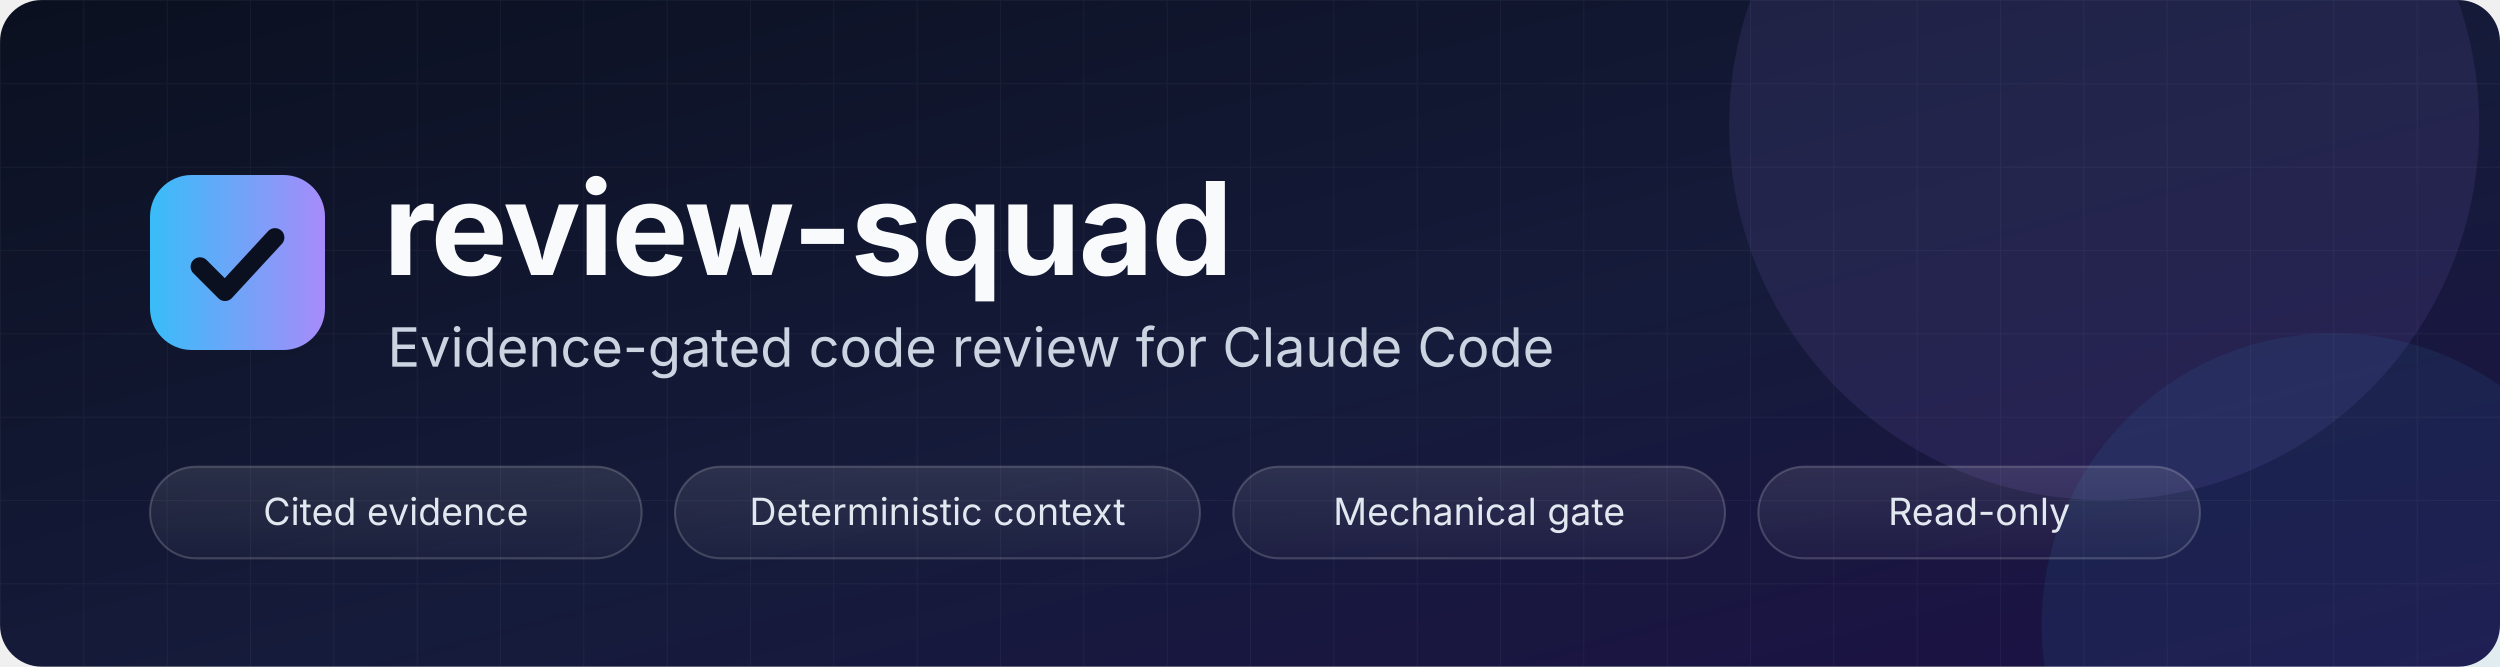
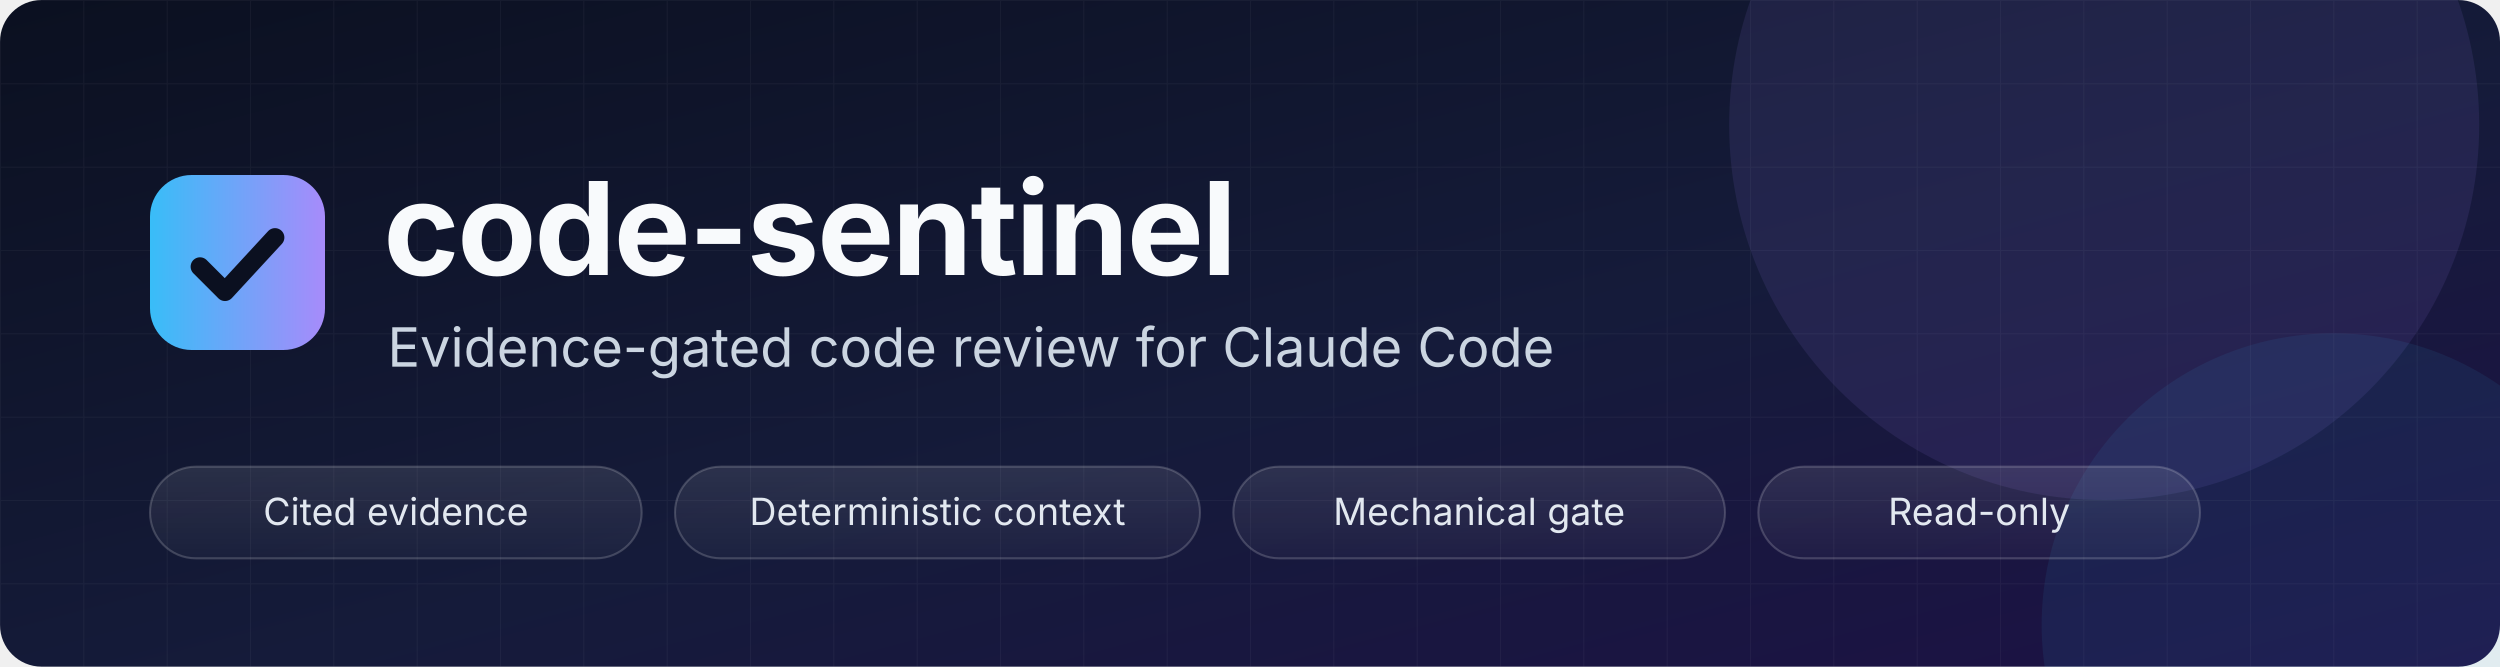
<svg xmlns="http://www.w3.org/2000/svg" width="1200" height="320" viewBox="0 0 1200 320" role="img" aria-labelledby="title desc">
  <defs>
    <linearGradient id="bg" x1="0" y1="0" x2="1" y2="1">
      <stop offset="0" stop-color="#0b1020" />
      <stop offset="0.55" stop-color="#151b3a" />
      <stop offset="1" stop-color="#1d1146" />
    </linearGradient>
    <linearGradient id="accent" x1="0" y1="0" x2="1" y2="0">
      <stop offset="0" stop-color="#38bdf8" />
      <stop offset="1" stop-color="#a78bfa" />
    </linearGradient>
    <linearGradient id="card" x1="0" y1="0" x2="0" y2="1">
      <stop offset="0" stop-color="#ffffff" stop-opacity="0.10" />
      <stop offset="1" stop-color="#ffffff" stop-opacity="0.03" />
    </linearGradient>
    <pattern id="grid" width="40" height="40" patternUnits="userSpaceOnUse">
      <path d="M40 0H0V40" fill="none" stroke="#ffffff" stroke-opacity="0.04" />
    </pattern>
  </defs>
  <rect width="1200" height="320" rx="20" fill="url(#bg)" />
  <rect width="1200" height="320" rx="20" fill="url(#grid)" />
  <circle cx="1010" cy="60" r="180" fill="#a78bfa" fill-opacity="0.10" />
  <circle cx="1120" cy="300" r="140" fill="#38bdf8" fill-opacity="0.08" />
  <g transform="translate(72 84)">
    <rect width="84" height="84" rx="20" fill="url(#accent)" />
    <path d="M24 44l12 12 24-26" fill="none" stroke="#0b1020" stroke-width="9" stroke-linecap="round" stroke-linejoin="round" />
  </g>
-   <text x="184" y="132" font-family="Inter, 'Segoe UI', Helvetica, Arial, sans-serif" font-size="62" font-weight="700" fill="#f8fafc" letter-spacing="-1">review-squad</text>
+   <text x="184" y="132" font-family="Inter, 'Segoe UI', Helvetica, Arial, sans-serif" font-size="62" font-weight="700" fill="#f8fafc" letter-spacing="-1">code-sentinel</text>
  <text x="186" y="176" font-family="Inter, 'Segoe UI', Helvetica, Arial, sans-serif" font-size="26" fill="#cbd5e1">Evidence-gated code review for Claude Code</text>
  <g font-family="Inter, 'Segoe UI', Helvetica, Arial, sans-serif" font-size="18" fill="#e2e8f0">
    <rect x="72" y="224" width="236" height="44" rx="22" fill="url(#card)" stroke="#ffffff" stroke-opacity="0.18" />
    <text x="190" y="252" text-anchor="middle">Cited evidence</text>
    <rect x="324" y="224" width="252" height="44" rx="22" fill="url(#card)" stroke="#ffffff" stroke-opacity="0.18" />
    <text x="450" y="252" text-anchor="middle">Deterministic context</text>
    <rect x="592" y="224" width="236" height="44" rx="22" fill="url(#card)" stroke="#ffffff" stroke-opacity="0.18" />
    <text x="710" y="252" text-anchor="middle">Mechanical gate</text>
    <rect x="844" y="224" width="212" height="44" rx="22" fill="url(#card)" stroke="#ffffff" stroke-opacity="0.18" />
    <text x="950" y="252" text-anchor="middle">Read-only</text>
  </g>
</svg>
